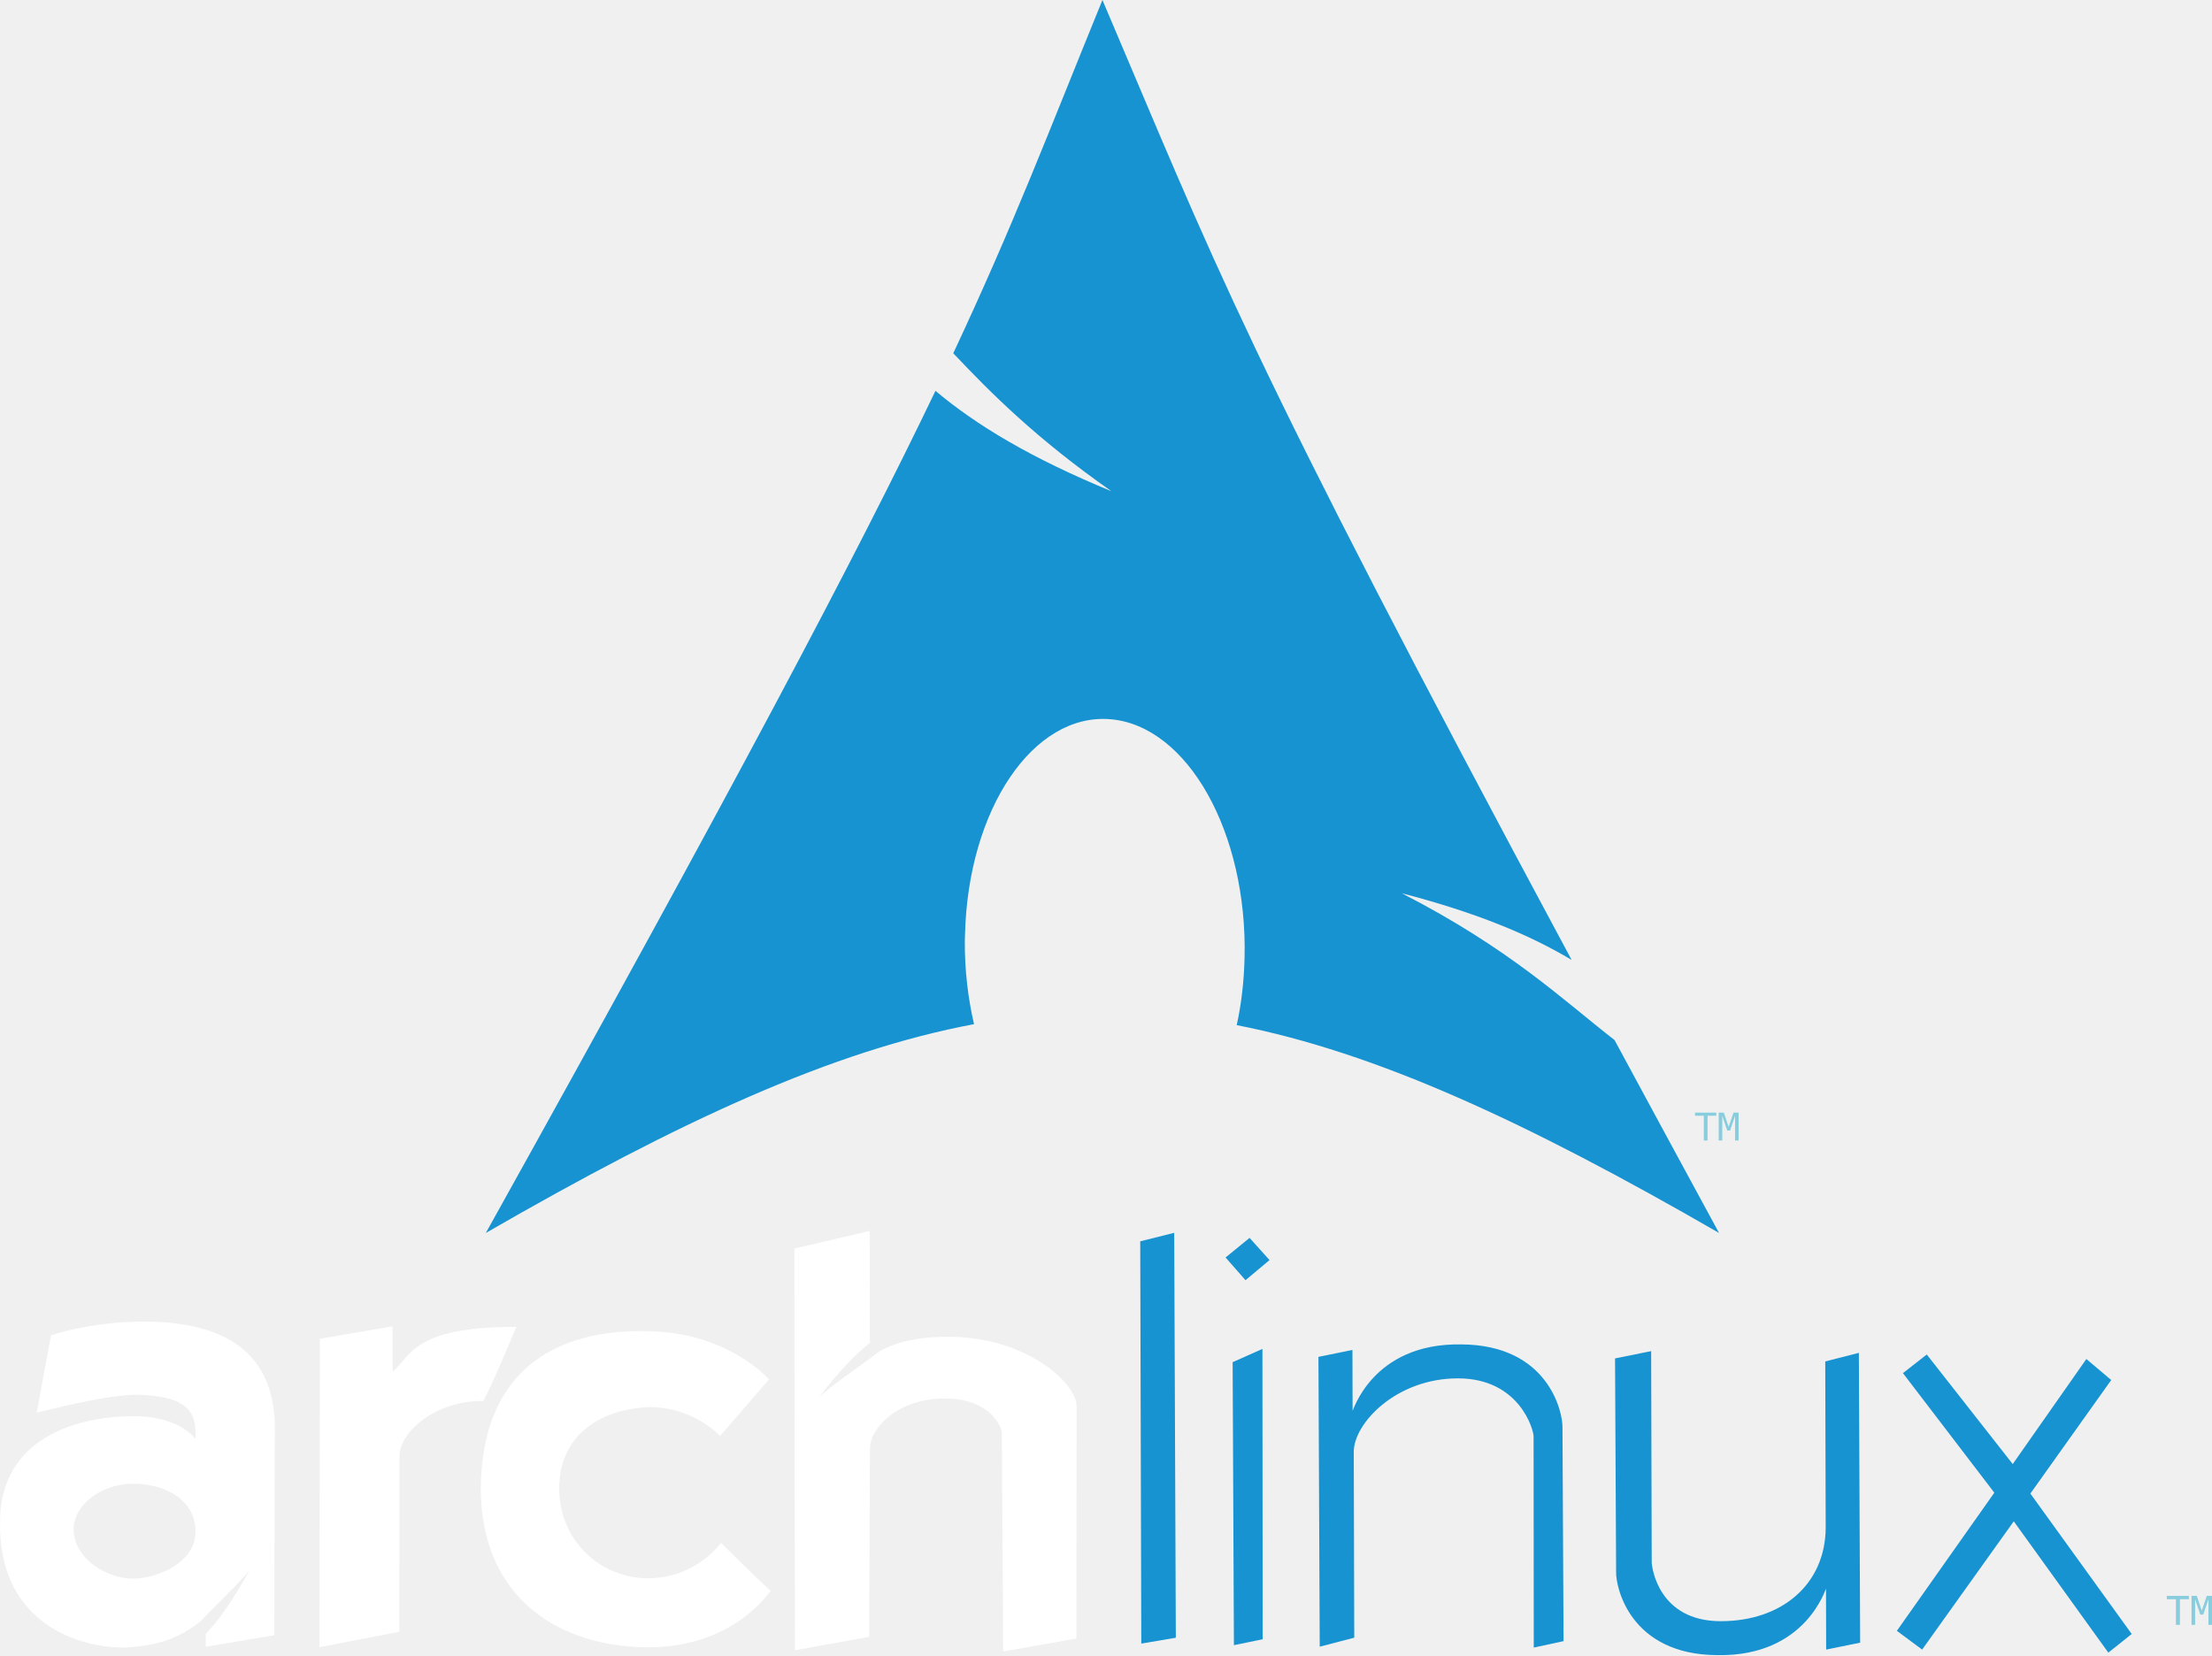
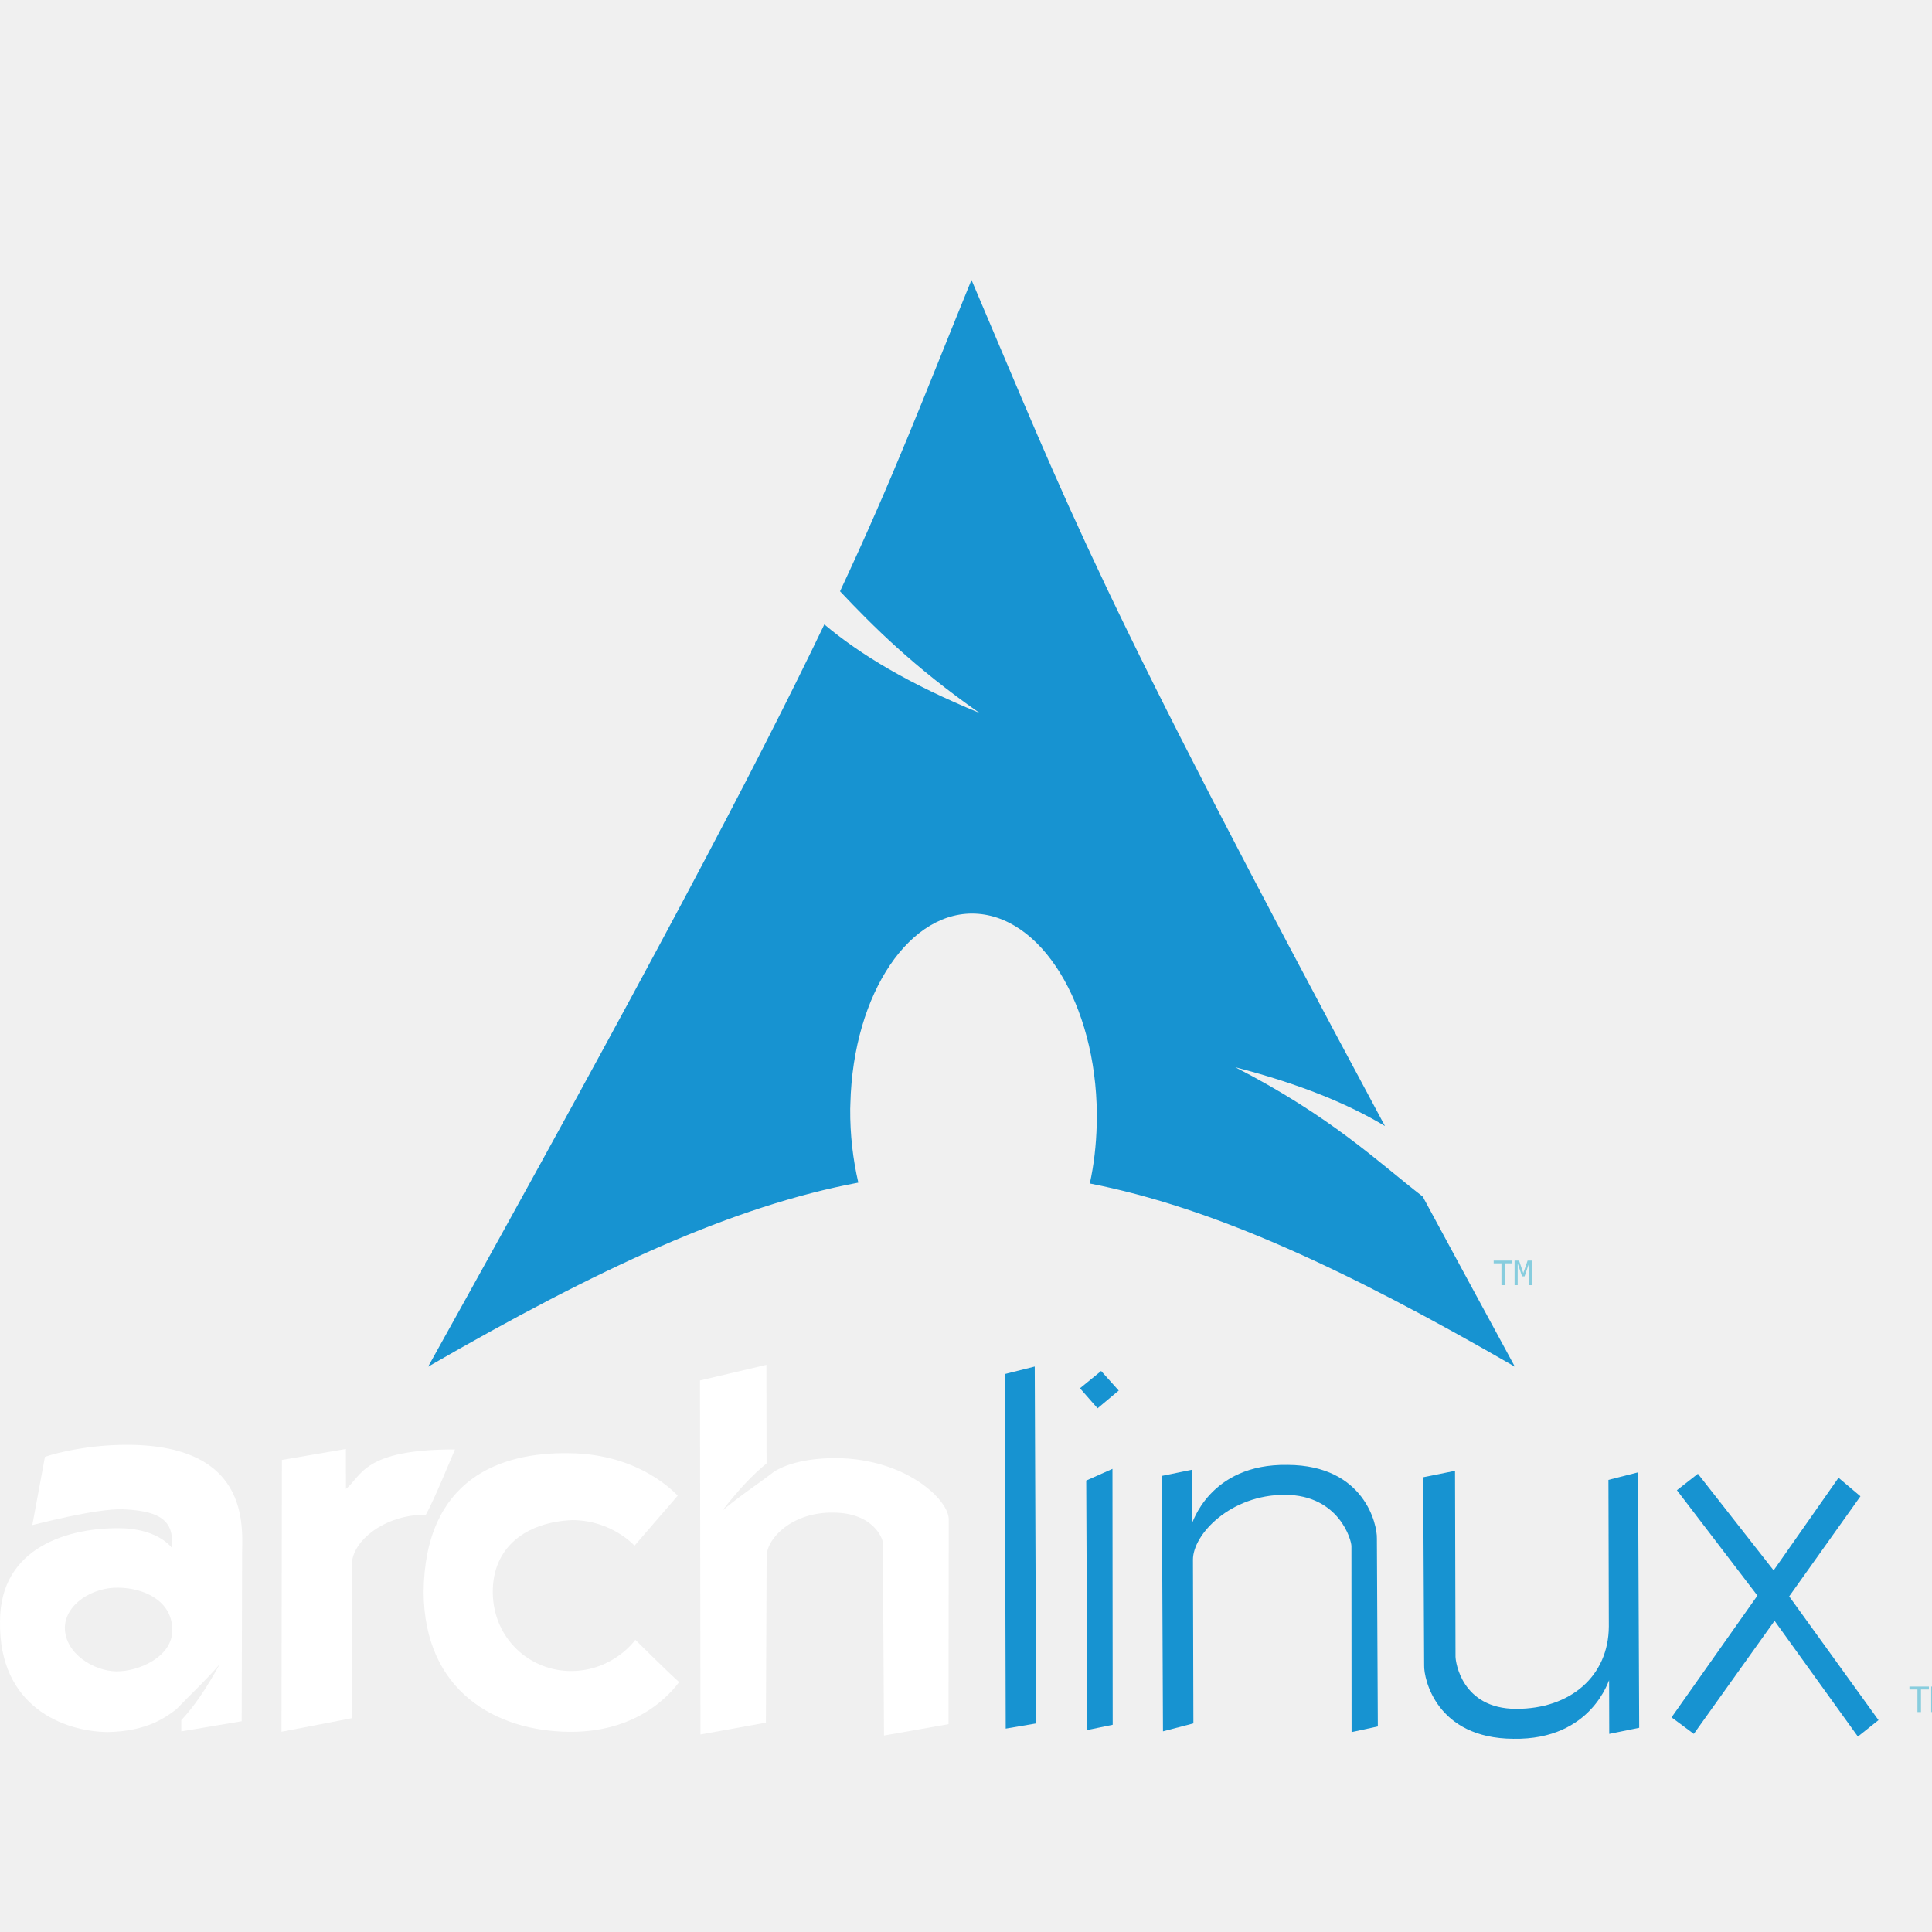
- <svg xmlns="http://www.w3.org/2000/svg" xmlns:xlink="http://www.w3.org/1999/xlink" width="353.125" height="264.288" id="svg2424" version="1.0">
+ <svg xmlns="http://www.w3.org/2000/svg" xmlns:xlink="http://www.w3.org/1999/xlink" width="350" height="350" id="svg2424" version="1.0">
  <defs id="defs2426">
    <linearGradient gradientUnits="userSpaceOnUse" id="path1082_2_" y2="129.347" x2="112.499" y1="6.137" x1="112.499" gradientTransform="translate(287,-83)">
      <stop id="stop193" offset="0" style="stop-color:#ffffff;stop-opacity:0" />
      <stop id="stop195" offset="1" style="stop-color:#ffffff;stop-opacity:0.275;" />
      <midPointStop id="midPointStop197" style="stop-color:#FFFFFF" offset="0" />
      <midPointStop id="midPointStop199" style="stop-color:#FFFFFF" offset="0.5" />
      <midPointStop id="midPointStop201" style="stop-color:#000000" offset="1" />
    </linearGradient>
    <linearGradient id="linearGradient3388">
      <stop style="stop-color:#000000;stop-opacity:0;" offset="0" id="stop3390" />
      <stop style="stop-color:#000000;stop-opacity:0.371;" offset="1" id="stop3392" />
    </linearGradient>
    <linearGradient id="linearGradient4346">
      <stop style="stop-color:#00bdec;stop-opacity:1" offset="0" id="stop4348" />
      <stop style="stop-color:#40bfde;stop-opacity:1" offset="1" id="stop4350" />
    </linearGradient>
    <linearGradient xlink:href="#linearGradient4346" id="linearGradient4352" x1="400.614" y1="634.151" x2="616.486" y2="666.978" gradientUnits="userSpaceOnUse" />
    <linearGradient id="linearGradient5323">
      <stop style="stop-color:#6e6e6e;stop-opacity:1" offset="0" id="stop5325" />
      <stop style="stop-color:#4d4d4d;stop-opacity:1" offset="1" id="stop5327" />
    </linearGradient>
    <linearGradient xlink:href="#linearGradient5323" id="linearGradient5329" x1="291.836" y1="238.082" x2="650.814" y2="348.969" gradientUnits="userSpaceOnUse" />
    <linearGradient xlink:href="#linearGradient3388" id="linearGradient2231" gradientUnits="userSpaceOnUse" gradientTransform="matrix(0.6551957,0,0,0.6551957,-113.2839,148.3866)" x1="490.723" y1="237.724" x2="490.723" y2="183.964" />
    <linearGradient xlink:href="#path1082_2_" id="linearGradient2261" gradientUnits="userSpaceOnUse" gradientTransform="matrix(-0.6710118,0,0,0.6709741,706.1028,-117.5032)" x1="541.335" y1="104.507" x2="606.912" y2="303.14" />
    <linearGradient y2="666.978" x2="616.486" y1="634.151" x1="400.614" gradientUnits="userSpaceOnUse" id="linearGradient2493" xlink:href="#linearGradient4346" />
    <linearGradient gradientUnits="userSpaceOnUse" y2="666.978" x2="616.486" y1="634.151" x1="400.614" id="linearGradient2467" xlink:href="#linearGradient4346" />
    <linearGradient id="linearGradient2461">
      <stop id="stop2463" offset="0" style="stop-color:#26a7e8;stop-opacity:1;" />
      <stop id="stop2465" offset="1" style="stop-color:#3ab0ea;stop-opacity:1;" />
    </linearGradient>
    <linearGradient id="linearGradient2454">
      <stop id="stop2456" offset="0" style="stop-color:#000000;stop-opacity:0;" />
      <stop id="stop2458" offset="1" style="stop-color:#000000;stop-opacity:0.371;" />
    </linearGradient>
    <linearGradient y2="303.14" x2="606.912" y1="104.507" x1="541.335" gradientTransform="matrix(-0.3937741,0,0,0.393752,357.5197,122.0015)" gradientUnits="userSpaceOnUse" id="linearGradient2544" xlink:href="#path1082_2_" />
    <linearGradient gradientTransform="translate(287,-83)" x1="112.499" y1="6.137" x2="112.499" y2="129.347" id="linearGradient2441" gradientUnits="userSpaceOnUse">
      <stop style="stop-color:#ffffff;stop-opacity:0" offset="0" id="stop2443" />
      <stop style="stop-color:#ffffff;stop-opacity:0.275;" offset="1" id="stop2445" />
      <midPointStop offset="0" style="stop-color:#FFFFFF" id="midPointStop2447" />
      <midPointStop offset="0.5" style="stop-color:#FFFFFF" id="midPointStop2449" />
      <midPointStop offset="1" style="stop-color:#000000" id="midPointStop2451" />
    </linearGradient>
    <linearGradient xlink:href="#linearGradient5323" id="linearGradient3885" gradientUnits="userSpaceOnUse" x1="291.836" y1="238.082" x2="650.814" y2="348.969" />
    <linearGradient xlink:href="#linearGradient4346" id="linearGradient3887" gradientUnits="userSpaceOnUse" x1="400.614" y1="634.151" x2="616.486" y2="666.978" />
    <linearGradient xlink:href="#linearGradient5323" id="linearGradient3909" gradientUnits="userSpaceOnUse" x1="291.836" y1="238.082" x2="650.814" y2="348.969" />
    <linearGradient xlink:href="#linearGradient4346" id="linearGradient3919" gradientUnits="userSpaceOnUse" x1="400.614" y1="634.151" x2="616.486" y2="666.978" />
  </defs>
-   <g id="layer1" transform="translate(-205.0618,-59.89615)">
-     <path id="path2518" d="m 381.056,59.896 c -8.764,21.486 -14.055,35.559 -23.813,56.406 5.982,6.341 13.325,13.691 25.25,22.031 -12.821,-5.276 -21.558,-10.535 -28.094,-16.031 -12.487,26.056 -32.08,63.133 -71.781,134.469 31.198,-18.011 55.398,-29.104 77.938,-33.344 -0.967,-4.162 -1.506,-8.678 -1.469,-13.375 l 0.031,-0.969 c 0.495,-19.992 10.899,-35.388 23.219,-34.344 12.319,1.044 21.901,18.133 21.406,38.125 -0.093,3.76 -0.509,7.364 -1.25,10.719 22.29,4.366 46.232,15.424 77,33.188 -6.07,-11.175 -11.514,-21.219 -16.688,-30.812 -8.149,-6.316 -16.63,-14.538 -33.969,-23.438 11.918,3.097 20.474,6.663 27.125,10.656 C 403.361,115.242 399.094,102.227 381.056,59.896 Z" style="fill:#1793d1;fill-opacity:1;fill-rule:evenodd;stroke:none;stroke-width:1;stroke-linecap:round;stroke-linejoin:round;stroke-miterlimit:10;stroke-dasharray:none;stroke-opacity:1" />
-     <text xml:space="preserve" style="font-style:normal;font-weight:normal;line-height:0%;font-family:'DejaVu Sans Mono';fill:#87cdde;fill-opacity:1;stroke:none;stroke-width:1px;stroke-linecap:butt;stroke-linejoin:miter;stroke-opacity:1" x="475.517" y="242.003" id="text2638">
-       <tspan id="tspan2640" x="475.517" y="242.003" style="font-size:6.107px;line-height:1.25">TM</tspan>
+   <g id="layer1" transform="translate(-205.0618,25.81625)">
+     <path id="path2518" d="m 381.056,24.896 c -8.764,21.486 -14.055,35.559 -23.813,56.406 5.982,6.341 13.325,13.691 25.25,22.031 -12.821,-5.276 -21.558,-10.535 -28.094,-16.031 -12.487,26.056 -32.08,63.133 -71.781,134.469 31.198,-18.011 55.398,-29.104 77.938,-33.344 -0.967,-4.162 -1.506,-8.678 -1.469,-13.375 l 0.031,-0.969 c 0.495,-19.992 10.899,-35.388 23.219,-34.344 12.319,1.044 21.901,18.133 21.406,38.125 -0.093,3.76 -0.509,7.364 -1.25,10.719 22.29,4.366 46.232,15.424 77,33.188 -6.07,-11.175 -11.514,-21.219 -16.688,-30.812 -8.149,-6.316 -16.63,-14.538 -33.969,-23.438 11.918,3.097 20.474,6.663 27.125,10.656 C 403.361,80.242 399.094,67.227 381.056,24.896 Z" style="fill:#1793d1;fill-opacity:1;fill-rule:evenodd;stroke:none;stroke-width:1;stroke-linecap:round;stroke-linejoin:round;stroke-miterlimit:10;stroke-dasharray:none;stroke-opacity:1" />
+     <text xml:space="preserve" style="font-style:normal;font-weight:normal;line-height:0%;font-family:'DejaVu Sans Mono';fill:#87cdde;fill-opacity:1;stroke:none;stroke-width:1px;stroke-linecap:butt;stroke-linejoin:miter;stroke-opacity:1" x="475.517" y="207.003" id="text2638">
+       <tspan id="tspan2640" x="475.517" y="207.003" style="font-size:6.107px;line-height:1.25">TM</tspan>
    </text>
-     <g id="g2498" transform="matrix(0.4787947,0,0,0.4787947,65.3323,122.9304)" style="fill:#ffffff;fill-opacity:1">
+     <g id="g2498" transform="matrix(0.4787947,0,0,0.4787947,65.3323,87.93044)" style="fill:#ffffff;fill-opacity:1">
      <path id="path2500" d="m 339.969,309.094 c -14.471,-0.024 -26.481,2.944 -31.125,4.562 l -4.781,25.812 c -0.012,0.095 23.795,-6.349 34.281,-5.969 17.362,0.624 18.959,6.635 18.656,14.75 0.296,0.475 -4.479,-7.332 -19.5,-7.594 -18.95,-0.327 -45.693,6.709 -45.656,35.312 -0.511,32.174 24.034,41.639 40.75,41.812 15.028,-0.274 22.078,-5.691 25.938,-8.594 5.071,-5.302 10.873,-10.634 16.406,-17.031 -5.236,9.513 -9.775,16.09 -14.5,21.125 v 4.25 l 22.844,-3.844 0.156,-62.094 c -0.231,-8.788 5.041,-42.418 -43.469,-42.5 z m -3.281,54.062 c 9.469,0.13 20.328,4.797 20.344,16.031 0.049,10.218 -12.8,15.712 -21.156,15.625 -8.36,-0.087 -19.451,-6.57 -19.5,-16.531 0.16,-8.904 10.46,-15.354 20.312,-15.125 z" style="fill:#ffffff;fill-opacity:1;fill-rule:evenodd;stroke:none;stroke-width:0.5;stroke-miterlimit:4;stroke-dasharray:none;stroke-opacity:1" />
      <path style="fill:#ffffff;fill-opacity:1;fill-rule:evenodd;stroke:none;stroke-width:0.5;stroke-miterlimit:4;stroke-dasharray:none;stroke-opacity:1" d="m 398.501,314.831 -0.155,102.827 26.612,-5.127 0.045,-58.302 c 0.006,-8.681 12.406,-18.825 27.963,-18.663 3.302,-5.974 9.509,-21.242 11.021,-24.715 -34.756,-0.083 -35.199,9.99 -41.244,14.945 -0.063,-9.453 -0.021,-15.127 -0.021,-15.127 z" id="path2502" />
      <path style="fill:#ffffff;fill-opacity:1;fill-rule:evenodd;stroke:none;stroke-width:0.5;stroke-miterlimit:4;stroke-dasharray:none;stroke-opacity:1" d="m 548.269,328.331 c -0.257,-0.121 -13.879,-15.934 -41.266,-16.059 -25.652,-0.426 -54.426,9.519 -54.886,52.533 0.225,37.819 27.64,52.598 55.031,52.886 29.313,0.305 40.977,-18.329 41.676,-18.791 -3.498,-3.032 -16.598,-16.013 -16.598,-16.013 0,0 -8.182,11.651 -24.058,11.799 -15.879,0.151 -29.682,-12.273 -29.878,-29.609 -0.203,-17.336 12.689,-26.728 29.997,-27.487 14.985,-0.003 23.63,9.673 23.63,9.673 z" id="path2504" />
      <path id="path2506" d="m 581.812,278.844 -25.125,5.906 0.188,133.938 24.75,-4.469 0.281,-63.031 c 0.053,-6.609 9.561,-16.759 25.438,-16.438 15.18,0.158 18.572,10.118 18.531,11.375 l 0.438,72.969 24.406,-4.312 0.094,-77.375 c 0.161,-7.445 -16.308,-23.17 -42.781,-23.281 -12.581,0.02 -19.548,2.868 -23.094,4.969 -6.067,4.686 -13,9.175 -19.812,14.906 6.298,-8.091 11.586,-13.685 16.75,-17.844 z" style="fill:#ffffff;fill-opacity:1;fill-rule:evenodd;stroke:none;stroke-width:0.5;stroke-miterlimit:4;stroke-dasharray:none;stroke-opacity:1" />
    </g>
-     <g id="g2508" style="fill:#1793d1;fill-opacity:1;stroke:none;stroke-width:0.5;stroke-miterlimit:4;stroke-dasharray:none;stroke-opacity:1" transform="matrix(0.7088464,0,0.01003098,0.7088464,96.75298,-188.3253)">
+     <g id="g2508" style="fill:#1793d1;fill-opacity:1;stroke:none;stroke-width:0.5;stroke-miterlimit:4;stroke-dasharray:none;stroke-opacity:1" transform="matrix(0.7088464,0,0.01003098,0.7088464,96.75298,-223.3253)">
      <path style="fill:#1793d1;fill-opacity:1;fill-rule:evenodd;stroke:none;stroke-width:0.5;stroke-miterlimit:4;stroke-dasharray:none;stroke-opacity:1" d="m 400.676,629.796 7.682,-1.916 -0.929,91.208 -7.796,1.324 z" id="path2510" />
      <path style="fill:#1793d1;fill-opacity:1;fill-rule:evenodd;stroke:none;stroke-width:0.5;stroke-miterlimit:4;stroke-dasharray:none;stroke-opacity:1" d="m 421.103,657.018 6.751,-2.987 -0.868,65.399 -6.498,1.339 z m -1.261,-23.583 5.472,-4.415 4.423,5 -5.476,4.532 z" id="path2512" />
      <path style="fill:#1793d1;fill-opacity:1;fill-rule:evenodd;stroke:none;stroke-width:0.5;stroke-miterlimit:4;stroke-dasharray:none;stroke-opacity:1" d="m 440.443,655.826 7.678,-1.562 -0.157,13.672 c -0.007,0.587 4.419,-15.274 24.685,-14.921 19.68,0.11 22.684,15.346 22.529,18.762 l -0.438,48.078 -6.73,1.456 0.633,-47.489 c 0.097,-1.387 -2.881,-13.114 -16.789,-13.158 -13.905,-0.04 -23.684,10.1 -23.758,16.579 l -0.481,41.835 -7.804,2.031 z" id="path2514" />
      <path style="fill:#1793d1;fill-opacity:1;fill-rule:evenodd;stroke:none;stroke-width:0.5;stroke-miterlimit:4;stroke-dasharray:none;stroke-opacity:1" d="m 561.533,720.202 -7.678,1.562 0.157,-13.672 c 0.007,-0.587 -4.422,15.274 -24.685,14.921 -19.68,-0.109 -22.684,-15.346 -22.529,-18.762 l 0.438,-48.079 8.157,-1.642 -0.546,47.49 c -0.015,1.297 1.368,13.3 15.276,13.343 13.905,0.041 23.766,-8.374 24.015,-21.044 l 0.431,-37.469 7.598,-1.932 z" id="path2516" />
      <path style="fill:#1793d1;fill-opacity:1;fill-rule:evenodd;stroke:none;stroke-width:0.5;stroke-miterlimit:4;stroke-dasharray:none;stroke-opacity:1" d="m 577.455,655.287 -5.427,4.2 20.199,26.933 -22.391,31.116 5.635,4.226 21.044,-28.897 20.878,29.582 5.327,-4.201 -22.376,-31.629 18.57,-25.578 -5.532,-4.734 -16.921,23.668 z" id="path2519" />
    </g>
-     <text xml:space="preserve" style="font-style:normal;font-weight:normal;line-height:0%;font-family:'DejaVu Sans Mono';fill:#87cdde;fill-opacity:1;stroke:none;stroke-width:1px;stroke-linecap:butt;stroke-linejoin:miter;stroke-opacity:1" x="550.833" y="319.344" id="text2529">
-       <tspan id="tspan2531" x="550.833" y="319.344" style="font-size:6.336px;line-height:1.25">TM</tspan>
+     <text xml:space="preserve" style="font-style:normal;font-weight:normal;line-height:0%;font-family:'DejaVu Sans Mono';fill:#87cdde;fill-opacity:1;stroke:none;stroke-width:1px;stroke-linecap:butt;stroke-linejoin:miter;stroke-opacity:1" x="550.833" y="284.344" id="text2529">
+       <tspan id="tspan2531" x="550.833" y="284.344" style="font-size:6.336px;line-height:1.25">TM</tspan>
    </text>
  </g>
</svg>
